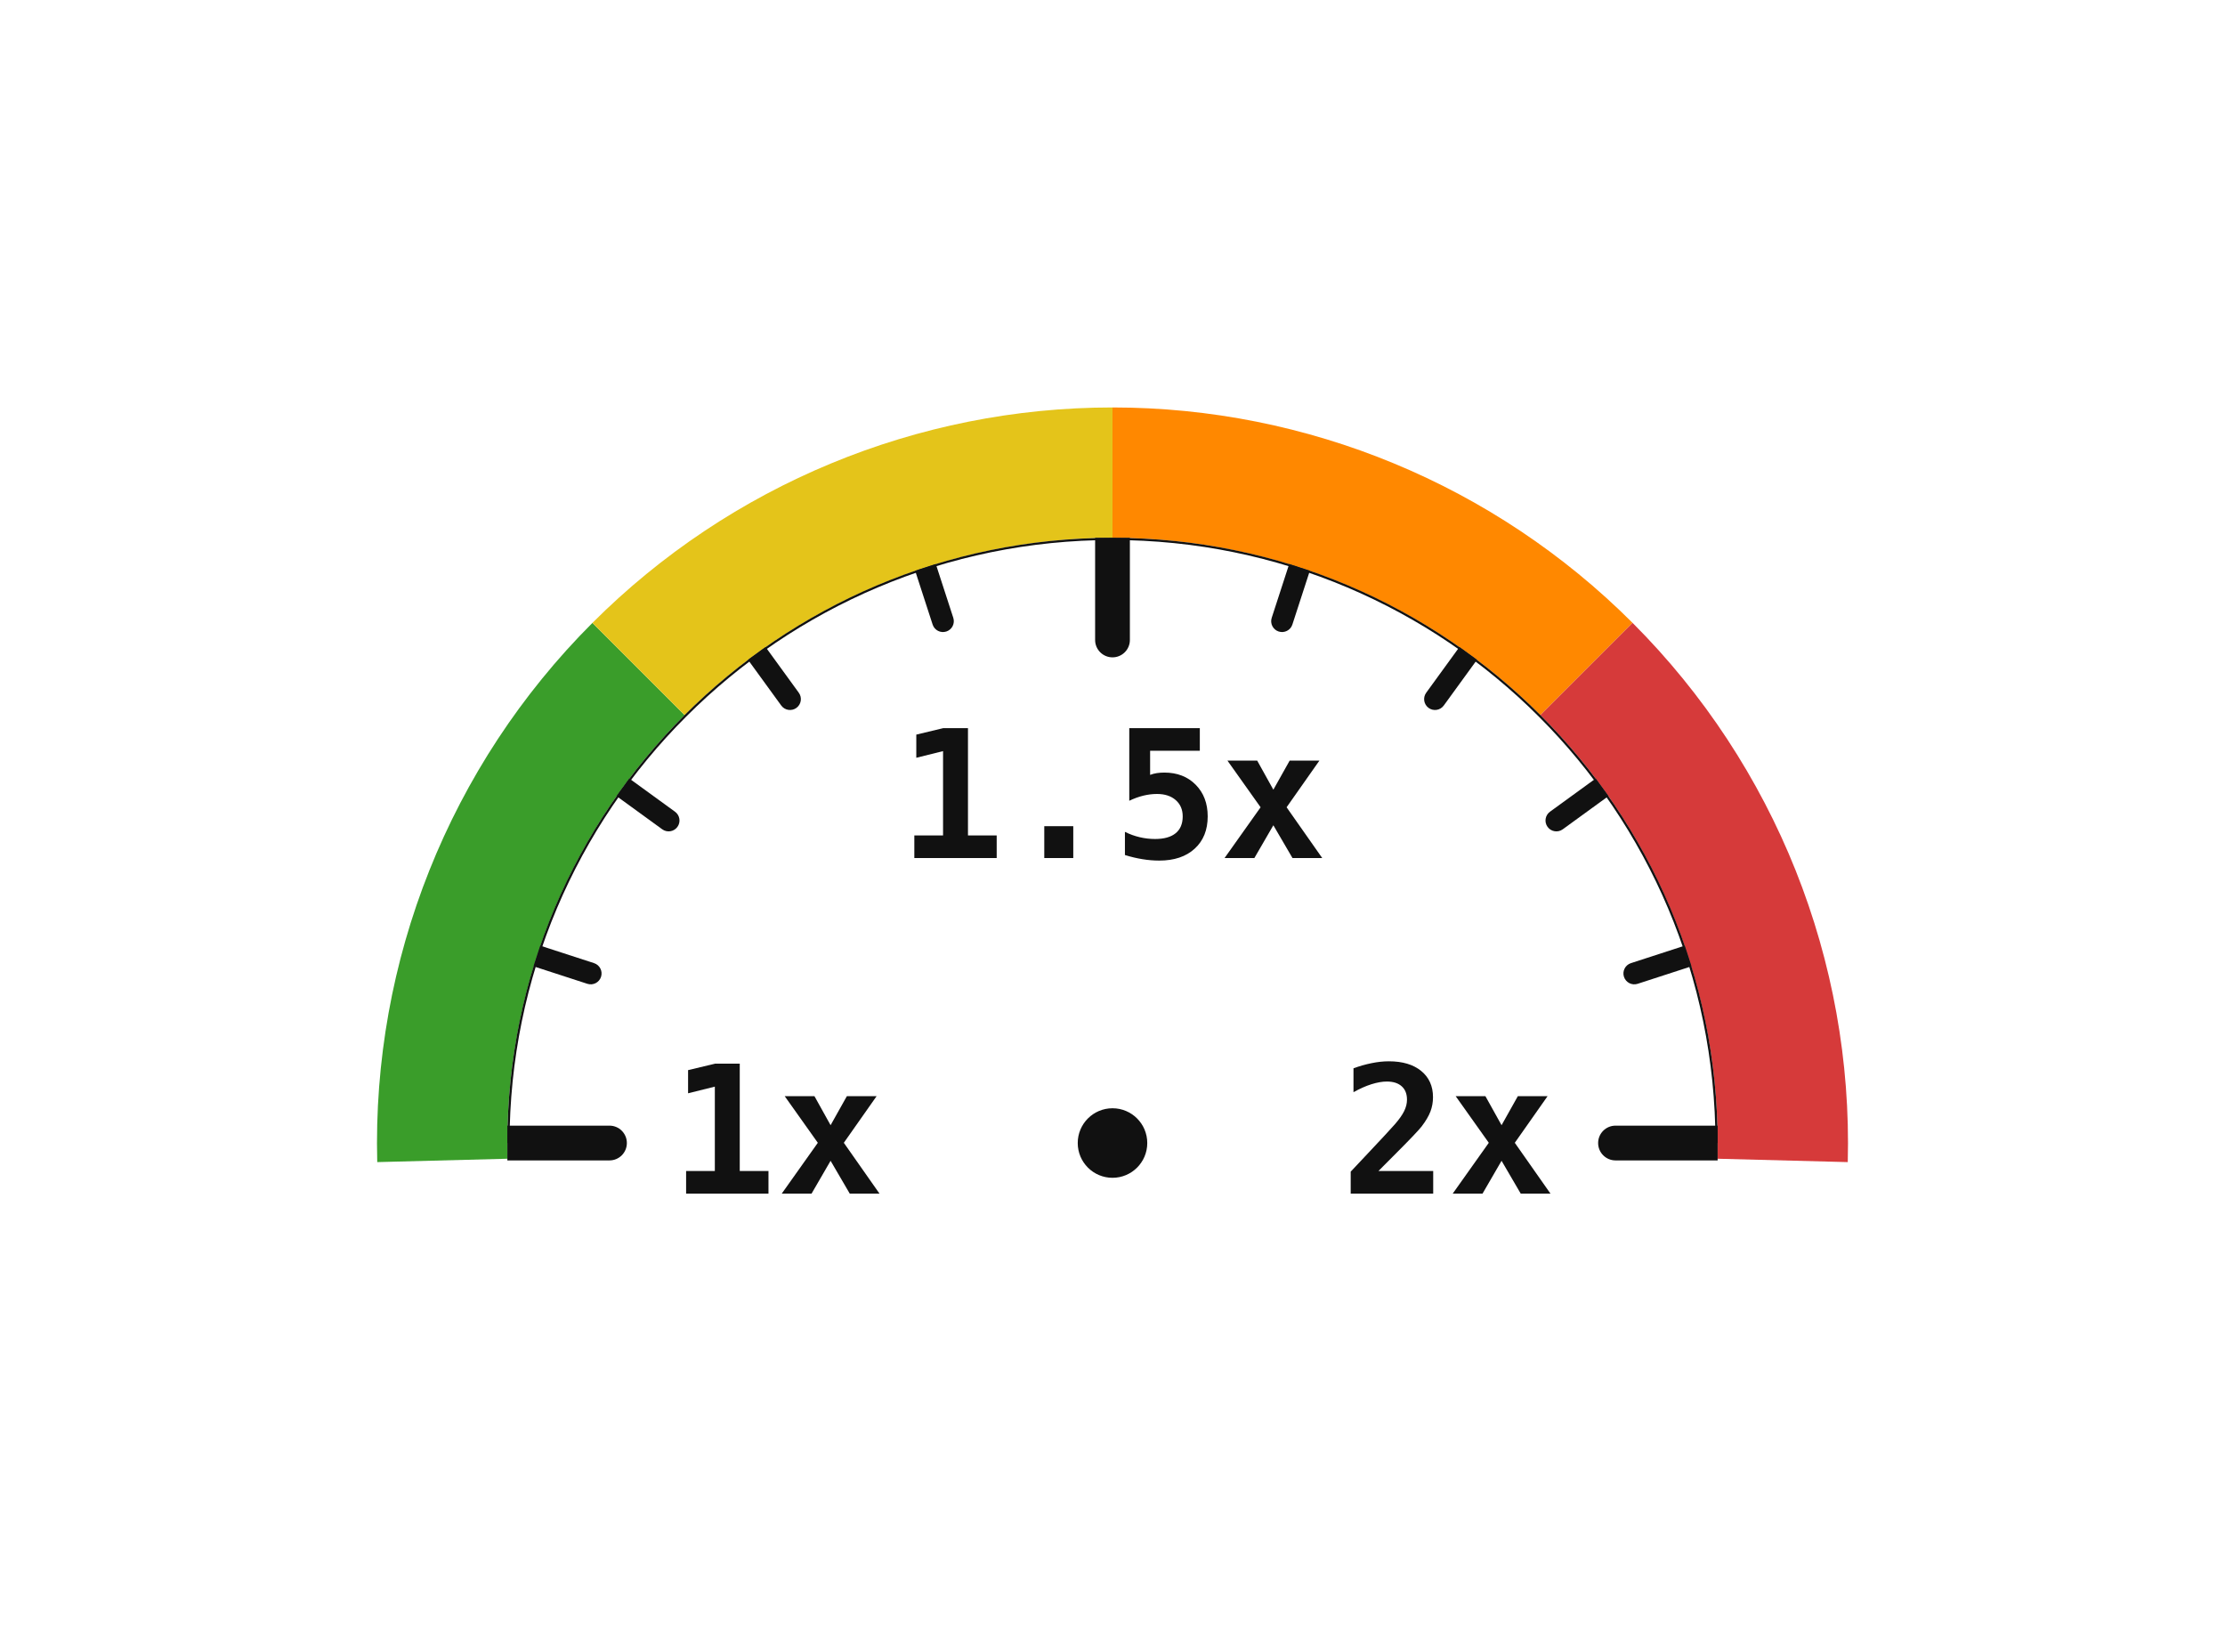
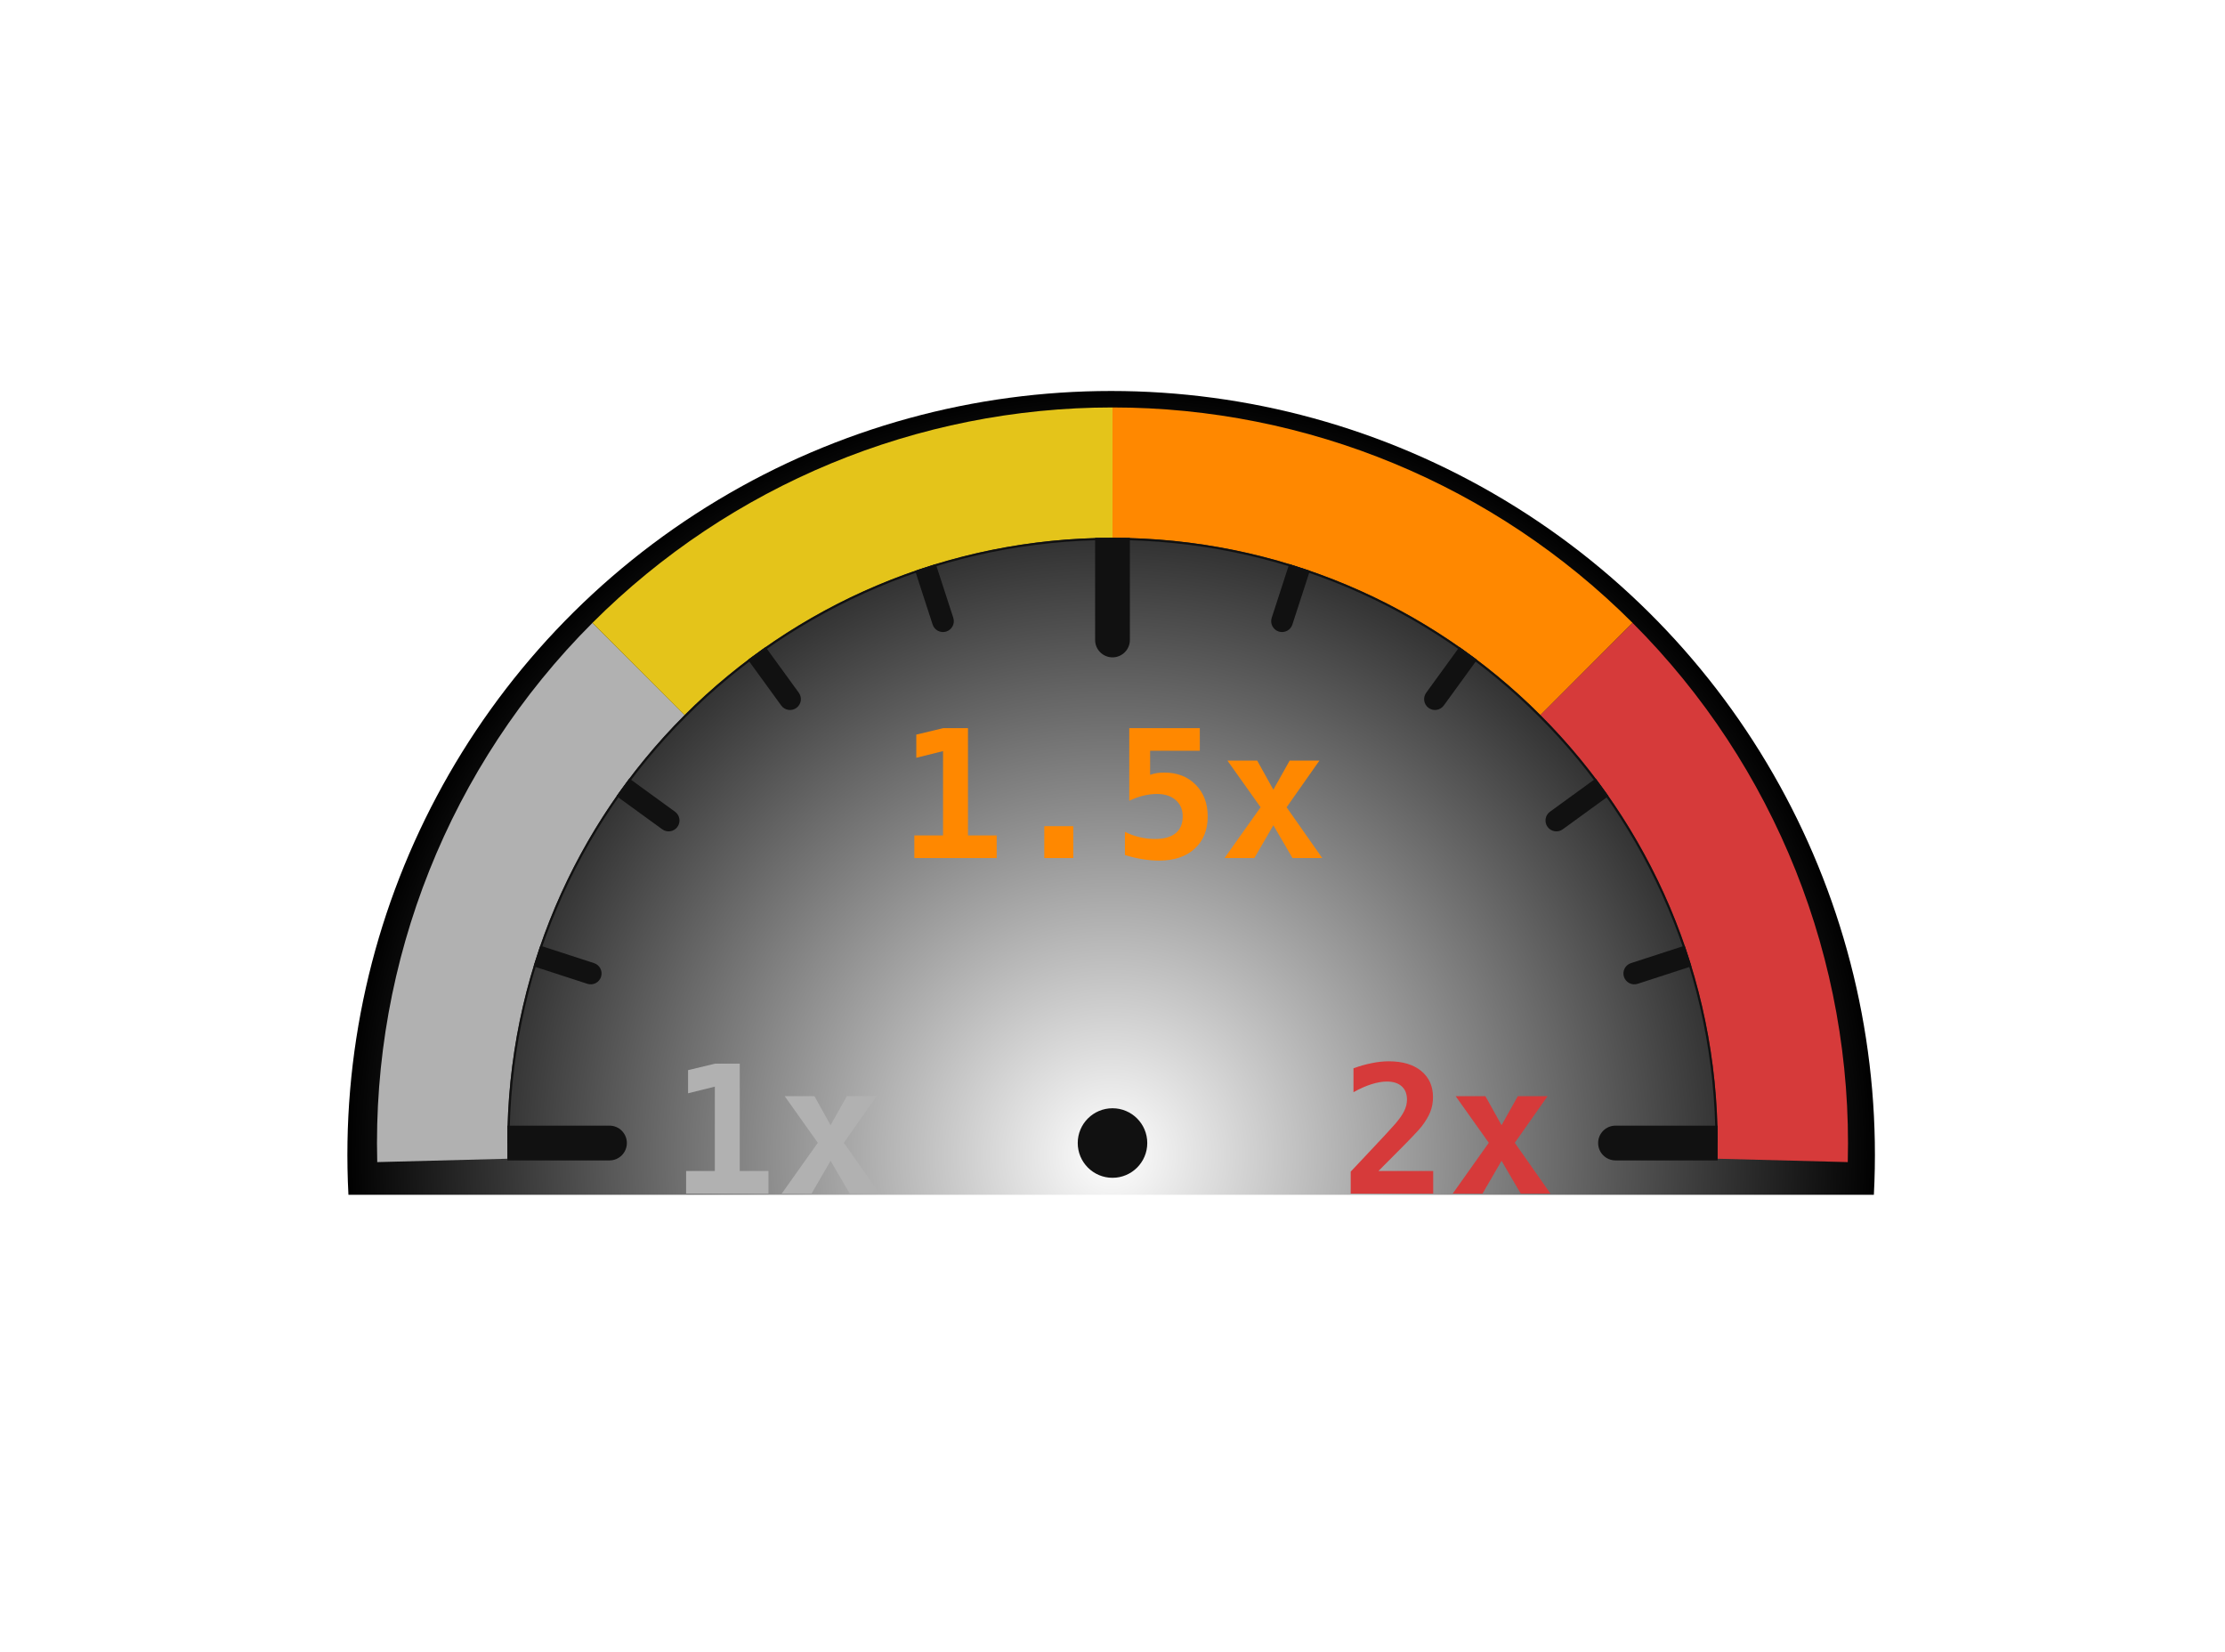
- <svg xmlns="http://www.w3.org/2000/svg" viewBox="0 0 512 380" preserveAspectRatio="xMidYMid meet" shape-rendering="geometricPrecision" width="512" height="380">
-   <g>
-     <g>
-       <path d="M 101.802 267 A 154.25 154.25 0 0 1 146.929 153.929" stroke="#3a9d2a" stroke-width="30" fill="none" stroke-linecap="butt" />
-       <path d="M 146.929 153.929 A 154.25 154.25 0 0 1 256 108.75" stroke="#e4c41a" stroke-width="30" fill="none" stroke-linecap="butt" />
-       <path d="M 256 108.75 A 154.25 154.25 0 0 1 365.071 153.929" stroke="#ff8800" stroke-width="30" fill="none" stroke-linecap="butt" />
-       <path d="M 365.071 153.929 A 154.25 154.25 0 0 1 410.198 267" stroke="#d63a3a" stroke-width="30" fill="none" stroke-linecap="butt" />
+ <svg xmlns="http://www.w3.org/2000/svg" xmlns:xlink="http://www.w3.org/1999/xlink" viewBox="0 0 512 380" preserveAspectRatio="xMidYMid meet" shape-rendering="geometricPrecision" width="512" height="380" version="1.1" id="svg18">
+   <defs id="defs18">
+     <linearGradient id="linearGradient19">
+       <stop style="stop-color:#000000;stop-opacity:0;" offset="0" id="stop21" />
+       <stop style="stop-color:#000000;stop-opacity:1;" offset="1" id="stop20" />
+     </linearGradient>
+     <linearGradient id="linearGradient18">
+       <stop style="stop-color:#000000;stop-opacity:1;" offset="0" id="stop18" />
+       <stop style="stop-color:#000000;stop-opacity:0;" offset="1" id="stop19" />
+     </linearGradient>
+     <radialGradient xlink:href="#linearGradient18" id="radialGradient19" cx="251.08" cy="227.534" fx="251.08" fy="227.534" r="160" gradientUnits="userSpaceOnUse" gradientTransform="matrix(1.098442,0,0,1.098442,-20.107,15.78146)" />
+     <radialGradient xlink:href="#linearGradient19" id="radialGradient21" cx="251.08" cy="227.534" fx="251.08" fy="227.534" r="160.5" gradientUnits="userSpaceOnUse" gradientTransform="matrix(1.098442,0,0,1.098442,-20.107,15.78146)" />
+   </defs>
+   <path style="fill:url(#radialGradient21);stroke:url(#radialGradient19);stroke-width:1.098" id="path18" d="m 80.179,274.912 a 175.751,175.751 0 0 1 84.992,-159.846 175.751,175.751 0 0 1 181.037,0 175.751,175.751 0 0 1 84.992,159.846" />
+   <g id="layer1">
+     <g id="g18">
+       <g id="g4">
+         <path d="M 101.802 267 A 154.25 154.25 0 0 1 146.929 153.929" stroke="#3a9d2a" stroke-width="30" fill="none" stroke-linecap="butt" id="path1" style="stroke:#b1b1b1;stroke-opacity:1;stroke-width:30;stroke-dasharray:none" />
+         <path d="M 146.929 153.929 A 154.25 154.25 0 0 1 256 108.75" stroke="#e4c41a" stroke-width="30" fill="none" stroke-linecap="butt" id="path2" style="stroke-width:30;stroke-dasharray:none" />
+         <path d="M 256 108.75 A 154.25 154.25 0 0 1 365.071 153.929" stroke="#ff8800" stroke-width="30" fill="none" stroke-linecap="butt" id="path3" style="stroke-width:30;stroke-dasharray:none" />
+         <path d="M 365.071 153.929 A 154.25 154.25 0 0 1 410.198 267" stroke="#d63a3a" stroke-width="30" fill="none" stroke-linecap="butt" id="path4" style="stroke-width:30;stroke-dasharray:none" />
+       </g>
+       <path d="M -5.250 -2.500 L 7.750 -2.500 L 7.750 2.500 L -5.250 2.500 A 2.500 2.500 0 0 1 -7.750 0.000 A 2.500 2.500 0 0 1 -5.250 -2.500 Z" fill="#111111" transform="translate(130.936 222.364) rotate(-162.000)" id="path5" />
+       <path d="M -5.250 -2.500 L 7.750 -2.500 L 7.750 2.500 L -5.250 2.500 A 2.500 2.500 0 0 1 -7.750 0.000 A 2.500 2.500 0 0 1 -5.250 -2.500 Z" fill="#111111" transform="translate(149.614 185.706) rotate(-144.000)" id="path6" />
+       <path d="M -5.250 -2.500 L 7.750 -2.500 L 7.750 2.500 L -5.250 2.500 A 2.500 2.500 0 0 1 -7.750 0.000 A 2.500 2.500 0 0 1 -5.250 -2.500 Z" fill="#111111" transform="translate(178.706 156.614) rotate(-126.000)" id="path7" />
+       <path d="M -5.250 -2.500 L 7.750 -2.500 L 7.750 2.500 L -5.250 2.500 A 2.500 2.500 0 0 1 -7.750 0.000 A 2.500 2.500 0 0 1 -5.250 -2.500 Z" fill="#111111" transform="translate(215.364 137.936) rotate(-108.000)" id="path8" />
+       <path d="M -5.250 -2.500 L 7.750 -2.500 L 7.750 2.500 L -5.250 2.500 A 2.500 2.500 0 0 1 -7.750 0.000 A 2.500 2.500 0 0 1 -5.250 -2.500 Z" fill="#111111" transform="translate(296.636 137.936) rotate(-72.000)" id="path9" />
+       <path d="M -5.250 -2.500 L 7.750 -2.500 L 7.750 2.500 L -5.250 2.500 A 2.500 2.500 0 0 1 -7.750 0.000 A 2.500 2.500 0 0 1 -5.250 -2.500 Z" fill="#111111" transform="translate(333.294 156.614) rotate(-54.000)" id="path10" />
+       <path d="M -5.250 -2.500 L 7.750 -2.500 L 7.750 2.500 L -5.250 2.500 A 2.500 2.500 0 0 1 -7.750 0.000 A 2.500 2.500 0 0 1 -5.250 -2.500 Z" fill="#111111" transform="translate(362.386 185.706) rotate(-36.000)" id="path11" />
+       <path d="M -5.250 -2.500 L 7.750 -2.500 L 7.750 2.500 L -5.250 2.500 A 2.500 2.500 0 0 1 -7.750 0.000 A 2.500 2.500 0 0 1 -5.250 -2.500 Z" fill="#111111" transform="translate(381.064 222.364) rotate(-18.000)" id="path12" />
+       <path d="M -9.750 -4.000 L 13.750 -4.000 L 13.750 4.000 L -9.750 4.000 A 4.000 4.000 0 0 1 -13.750 0.000 A 4.000 4.000 0 0 1 -9.750 -4.000 Z" fill="#111111" transform="translate(130.500 263.000) rotate(180.000)" id="path13" />
+       <path d="M -9.750 -4.000 L 13.750 -4.000 L 13.750 4.000 L -9.750 4.000 A 4.000 4.000 0 0 1 -13.750 0.000 A 4.000 4.000 0 0 1 -9.750 -4.000 Z" fill="#111111" transform="translate(256.000 137.500) rotate(-90.000)" id="path14" />
+       <path d="M -9.750 -4.000 L 13.750 -4.000 L 13.750 4.000 L -9.750 4.000 A 4.000 4.000 0 0 1 -13.750 0.000 A 4.000 4.000 0 0 1 -9.750 -4.000 Z" fill="#111111" transform="translate(381.500 263.000) rotate(-0.000)" id="path15" />
+       <path d="M 117 263 A 139 139 0 0 1 395 263" fill="none" stroke="#111111" stroke-width="0.5" stroke-linecap="butt" id="path16" />
+       <text x="178.8" y="263" font-family="&quot;JetBrains Mono&quot;, monospace" font-size="41" font-weight="900" fill="#111111" text-anchor="middle" dominant-baseline="middle" id="text16" style="fill:#b1b1b1;fill-opacity:1">1x</text>
+       <text x="256" y="185.8" font-family="&quot;JetBrains Mono&quot;, monospace" font-size="41" font-weight="900" fill="#111111" text-anchor="middle" dominant-baseline="middle" id="text17" style="fill:#ff8800;fill-opacity:1">1.5x</text>
+       <text x="333.2" y="263" font-family="&quot;JetBrains Mono&quot;, monospace" font-size="41" font-weight="900" fill="#111111" text-anchor="middle" dominant-baseline="middle" id="text18" style="fill:#d63a3a;fill-opacity:1">2x</text>
+       <circle cx="256" cy="263" r="8" fill="#111111" id="circle18" />
    </g>
-     <path d="M -5.250 -2.500 L 7.750 -2.500 L 7.750 2.500 L -5.250 2.500 A 2.500 2.500 0 0 1 -7.750 0.000 A 2.500 2.500 0 0 1 -5.250 -2.500 Z" fill="#111111" transform="translate(130.936 222.364) rotate(-162.000)" />
-     <path d="M -5.250 -2.500 L 7.750 -2.500 L 7.750 2.500 L -5.250 2.500 A 2.500 2.500 0 0 1 -7.750 0.000 A 2.500 2.500 0 0 1 -5.250 -2.500 Z" fill="#111111" transform="translate(149.614 185.706) rotate(-144.000)" />
-     <path d="M -5.250 -2.500 L 7.750 -2.500 L 7.750 2.500 L -5.250 2.500 A 2.500 2.500 0 0 1 -7.750 0.000 A 2.500 2.500 0 0 1 -5.250 -2.500 Z" fill="#111111" transform="translate(178.706 156.614) rotate(-126.000)" />
-     <path d="M -5.250 -2.500 L 7.750 -2.500 L 7.750 2.500 L -5.250 2.500 A 2.500 2.500 0 0 1 -7.750 0.000 A 2.500 2.500 0 0 1 -5.250 -2.500 Z" fill="#111111" transform="translate(215.364 137.936) rotate(-108.000)" />
-     <path d="M -5.250 -2.500 L 7.750 -2.500 L 7.750 2.500 L -5.250 2.500 A 2.500 2.500 0 0 1 -7.750 0.000 A 2.500 2.500 0 0 1 -5.250 -2.500 Z" fill="#111111" transform="translate(296.636 137.936) rotate(-72.000)" />
-     <path d="M -5.250 -2.500 L 7.750 -2.500 L 7.750 2.500 L -5.250 2.500 A 2.500 2.500 0 0 1 -7.750 0.000 A 2.500 2.500 0 0 1 -5.250 -2.500 Z" fill="#111111" transform="translate(333.294 156.614) rotate(-54.000)" />
-     <path d="M -5.250 -2.500 L 7.750 -2.500 L 7.750 2.500 L -5.250 2.500 A 2.500 2.500 0 0 1 -7.750 0.000 A 2.500 2.500 0 0 1 -5.250 -2.500 Z" fill="#111111" transform="translate(362.386 185.706) rotate(-36.000)" />
-     <path d="M -5.250 -2.500 L 7.750 -2.500 L 7.750 2.500 L -5.250 2.500 A 2.500 2.500 0 0 1 -7.750 0.000 A 2.500 2.500 0 0 1 -5.250 -2.500 Z" fill="#111111" transform="translate(381.064 222.364) rotate(-18.000)" />
-     <path d="M -9.750 -4.000 L 13.750 -4.000 L 13.750 4.000 L -9.750 4.000 A 4.000 4.000 0 0 1 -13.750 0.000 A 4.000 4.000 0 0 1 -9.750 -4.000 Z" fill="#111111" transform="translate(130.500 263.000) rotate(180.000)" />
-     <path d="M -9.750 -4.000 L 13.750 -4.000 L 13.750 4.000 L -9.750 4.000 A 4.000 4.000 0 0 1 -13.750 0.000 A 4.000 4.000 0 0 1 -9.750 -4.000 Z" fill="#111111" transform="translate(256.000 137.500) rotate(-90.000)" />
-     <path d="M -9.750 -4.000 L 13.750 -4.000 L 13.750 4.000 L -9.750 4.000 A 4.000 4.000 0 0 1 -13.750 0.000 A 4.000 4.000 0 0 1 -9.750 -4.000 Z" fill="#111111" transform="translate(381.500 263.000) rotate(-0.000)" />
-     <path d="M 117 263 A 139 139 0 0 1 395 263" fill="none" stroke="#111111" stroke-width="0.5" stroke-linecap="butt" />
-     <text x="178.8" y="263" font-family="&quot;JetBrains Mono&quot;, monospace" font-size="41" font-weight="900" fill="#111111" text-anchor="middle" dominant-baseline="middle">1x</text>
-     <text x="256" y="185.8" font-family="&quot;JetBrains Mono&quot;, monospace" font-size="41" font-weight="900" fill="#111111" text-anchor="middle" dominant-baseline="middle">1.5x</text>
-     <text x="333.2" y="263" font-family="&quot;JetBrains Mono&quot;, monospace" font-size="41" font-weight="900" fill="#111111" text-anchor="middle" dominant-baseline="middle">2x</text>
-     <circle cx="256" cy="263" r="8" fill="#111111" />
  </g>
</svg>
